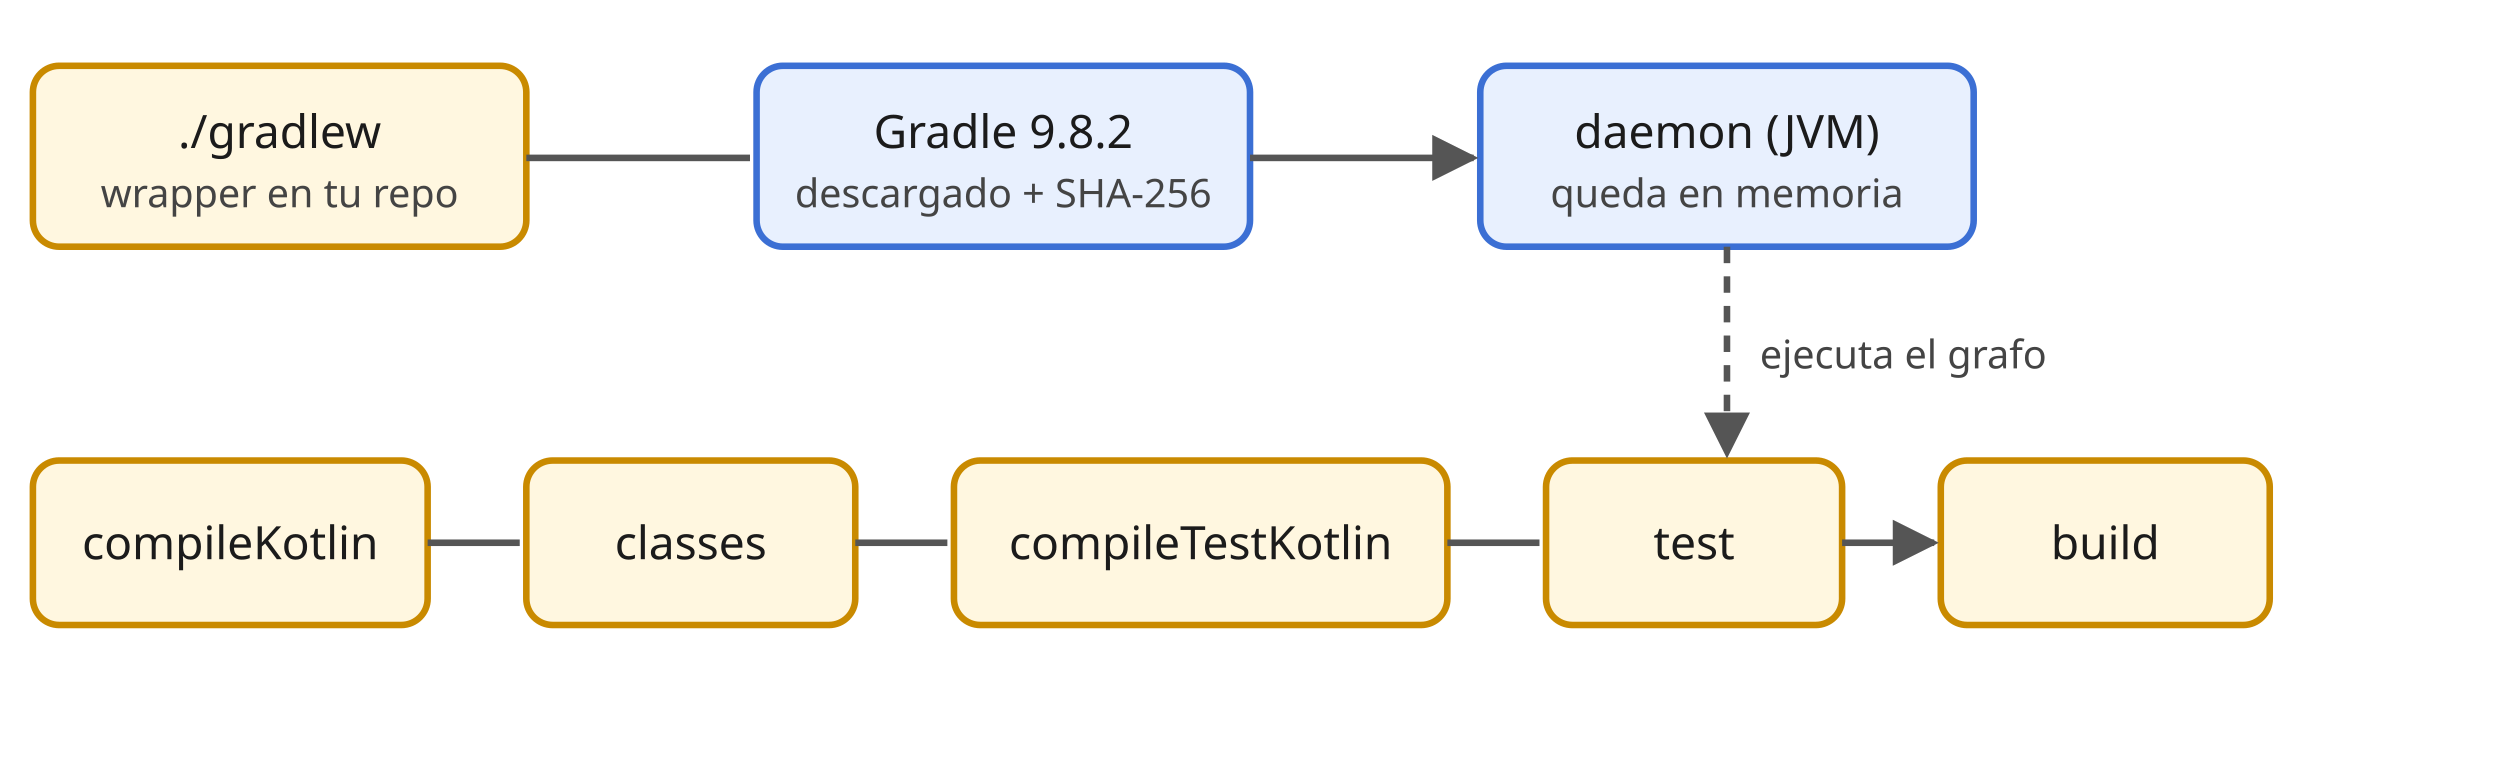
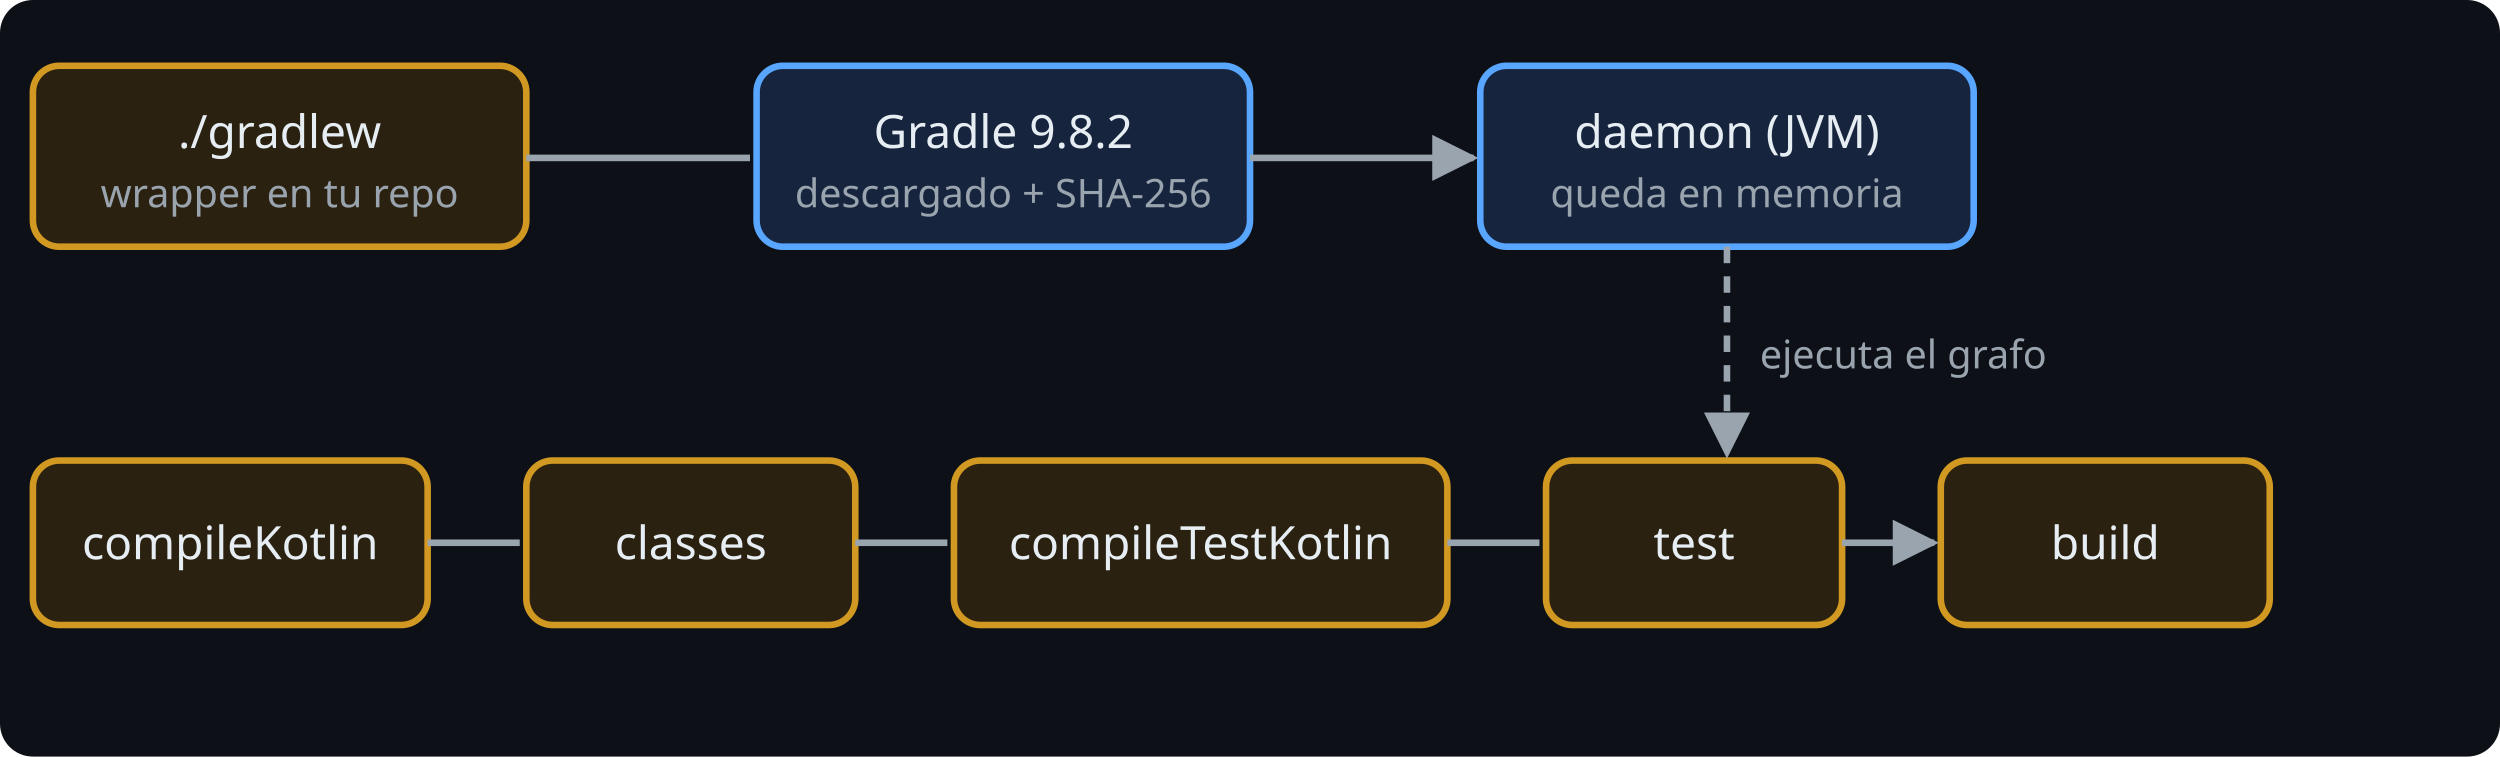
<svg xmlns="http://www.w3.org/2000/svg" viewBox="0 0 760 230" role="img" aria-labelledby="t d">
-   <style>text{font:14px sans-serif;fill:#1b1b1b}.b{fill:#e8f0fe;stroke:#3b6fd4;stroke-width:2}.f{fill:#fff7e0;stroke:#c98a00;stroke-width:2}.s{font-size:12px;fill:#444}</style>
+   <style>text{font:14px sans-serif;fill:#e6edf3}.b{fill:#16243d;stroke:#58a6ff;stroke-width:2}.f{fill:#2b2110;stroke:#d29922;stroke-width:2}.s{font-size:12px;fill:#9aa4af}</style>
+   <rect id="bg" width="100%" height="100%" fill="#0d1117" rx="10" />
  <defs>
    <marker id="a" viewBox="0 0 10 10" refX="9" refY="5" markerWidth="7" markerHeight="7" orient="auto">
-       <path d="M0 0L10 5L0 10z" fill="#555" />
+       <path d="M0 0L10 5L0 10z" fill="#9aa4af" />
    </marker>
  </defs>
  <rect class="f" x="10" y="20" width="150" height="55" rx="8" />
  <text x="85" y="45" text-anchor="middle">./gradlew</text>
  <text class="s" x="85" y="63" text-anchor="middle">wrapper en tu repo</text>
  <rect class="b" x="230" y="20" width="150" height="55" rx="8" />
  <text x="305" y="45" text-anchor="middle">Gradle 9.8.2</text>
  <text class="s" x="305" y="63" text-anchor="middle">descargado + SHA-256</text>
  <rect class="b" x="450" y="20" width="150" height="55" rx="8" />
  <text x="525" y="45" text-anchor="middle">daemon (JVM)</text>
  <text class="s" x="525" y="63" text-anchor="middle">queda en memoria</text>
-   <path d="M160 48H228M380 48H448" stroke="#555" stroke-width="2" marker-end="url(#a)" />
+   <path d="M160 48H228M380 48H448" stroke="#9aa4af" stroke-width="2" marker-end="url(#a)" />
  <rect class="f" x="10" y="140" width="120" height="50" rx="8" />
  <text x="70" y="170" text-anchor="middle">compileKotlin</text>
  <rect class="f" x="160" y="140" width="100" height="50" rx="8" />
  <text x="210" y="170" text-anchor="middle">classes</text>
  <rect class="f" x="290" y="140" width="150" height="50" rx="8" />
  <text x="365" y="170" text-anchor="middle">compileTestKotlin</text>
  <rect class="f" x="470" y="140" width="90" height="50" rx="8" />
  <text x="515" y="170" text-anchor="middle">test</text>
  <rect class="f" x="590" y="140" width="100" height="50" rx="8" />
  <text x="640" y="170" text-anchor="middle">build</text>
-   <path d="M130 165H158M260 165H288M440 165H468M560 165H588" stroke="#555" stroke-width="2" marker-end="url(#a)" />
-   <path d="M525 75V138" stroke="#555" stroke-width="2" stroke-dasharray="5 4" marker-end="url(#a)" />
+   <path d="M130 165H158M260 165H288M440 165H468M560 165H588" stroke="#9aa4af" stroke-width="2" marker-end="url(#a)" />
+   <path d="M525 75V138" stroke="#9aa4af" stroke-width="2" stroke-dasharray="5 4" marker-end="url(#a)" />
  <text class="s" x="535" y="112">ejecuta el grafo</text>
</svg>
